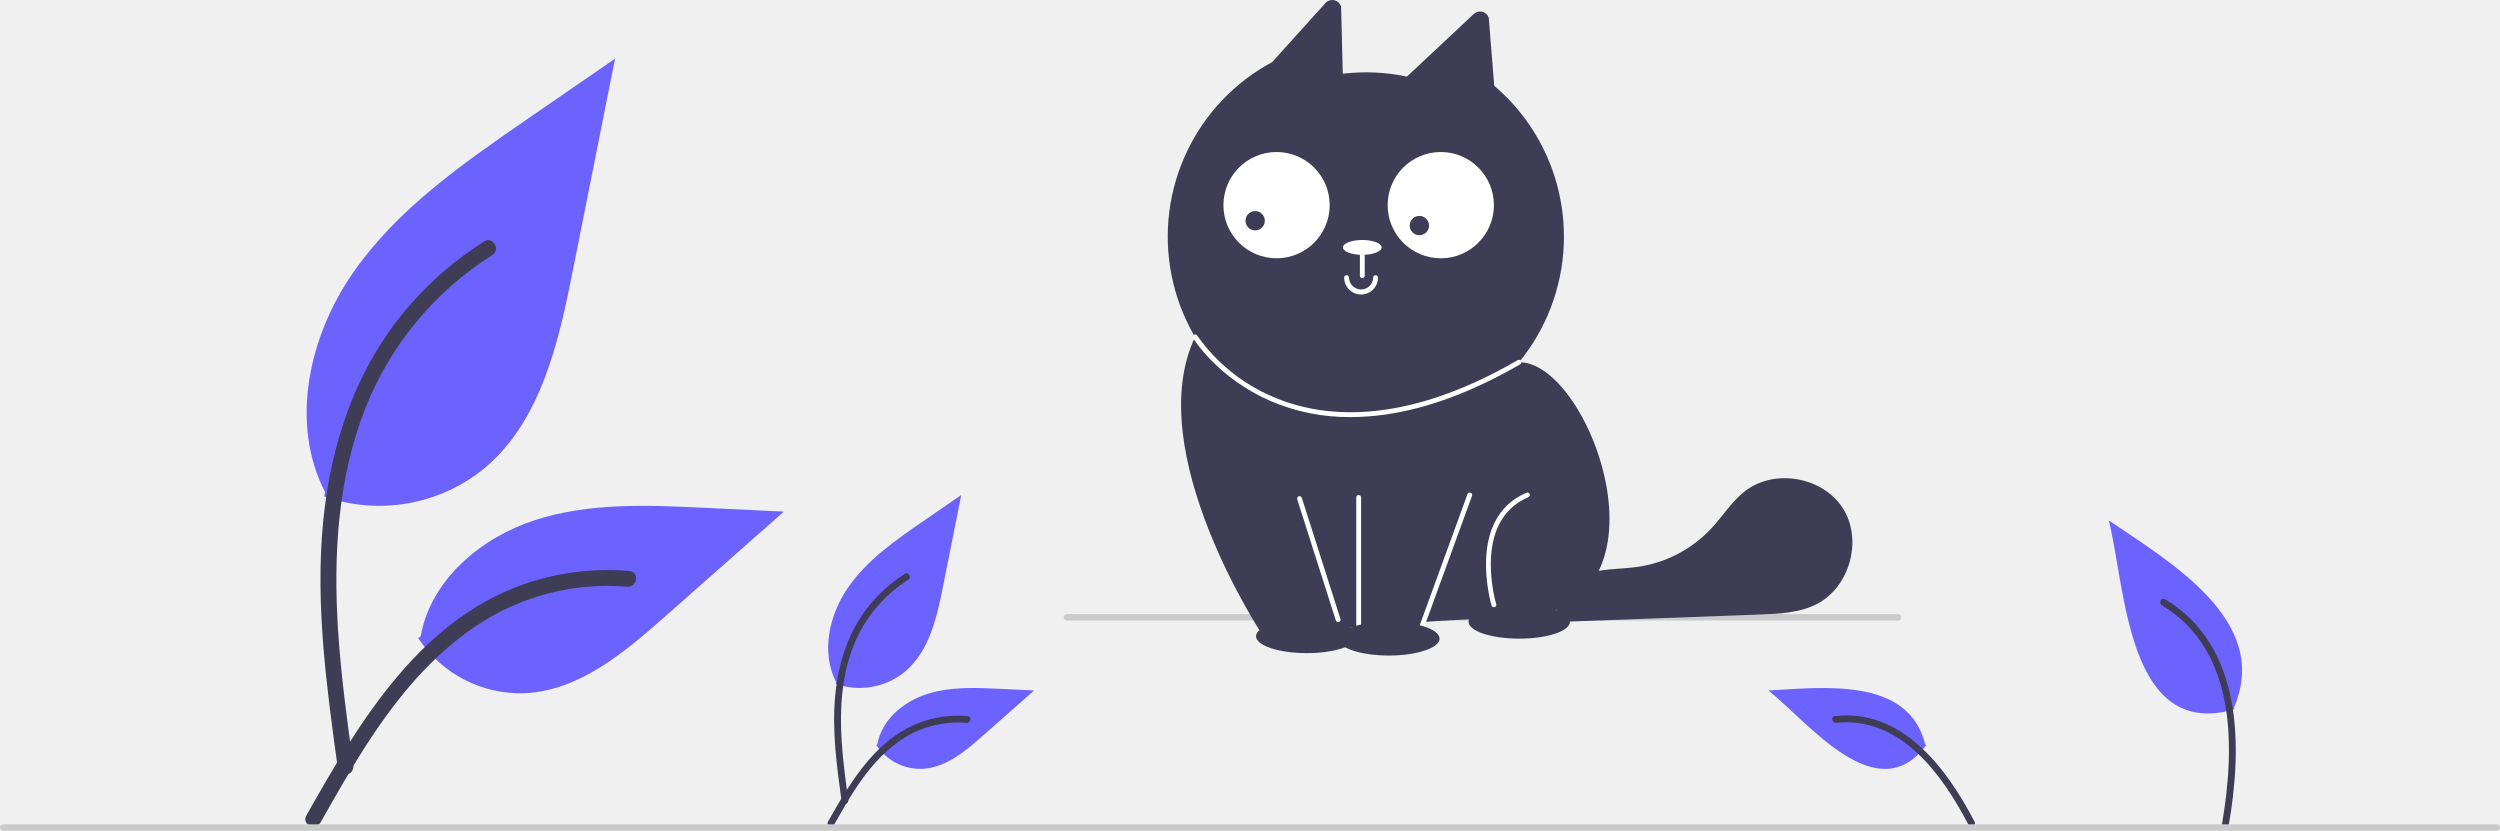
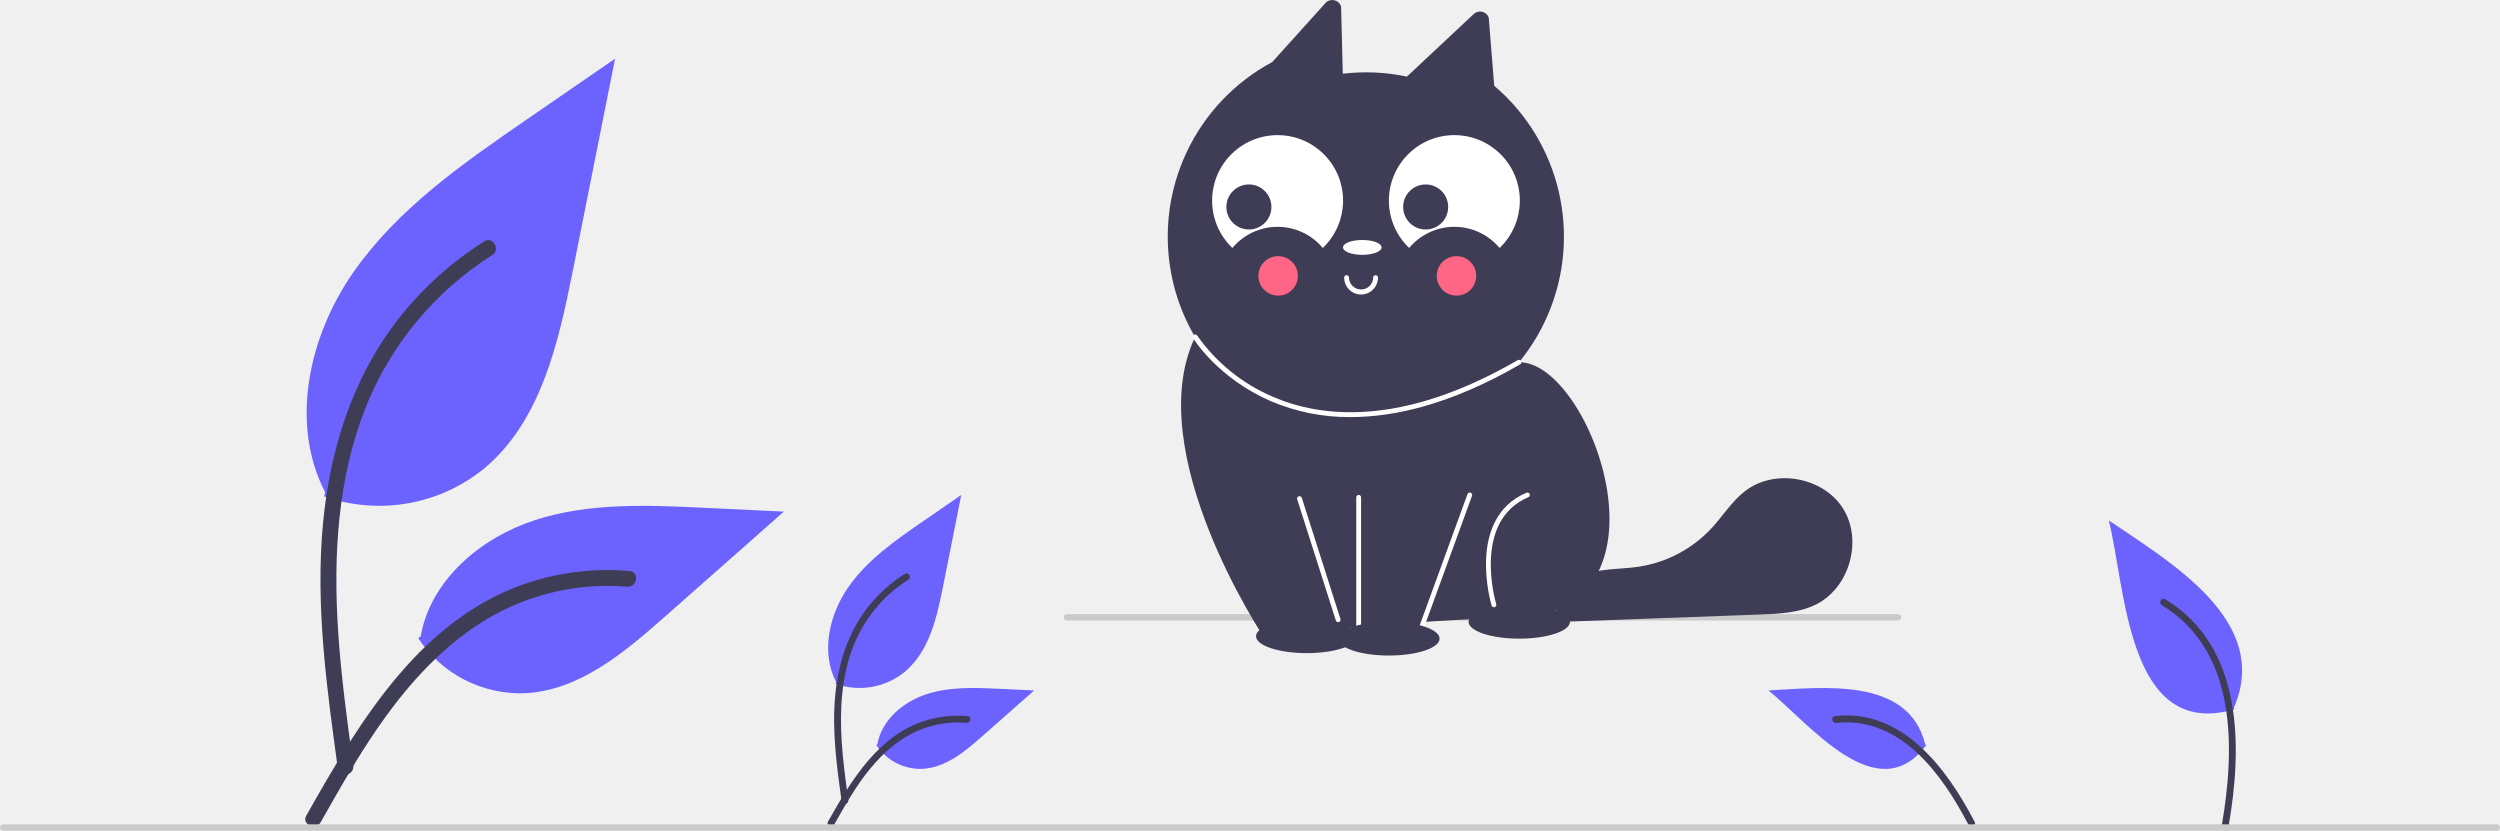
- <svg xmlns="http://www.w3.org/2000/svg" id="b6a0b183-7d62-461b-9f98-4cc2c9f92ef4" data-name="Layer 1" width="785" height="260.842" viewBox="0 0 785 260.842">
+ <svg xmlns="http://www.w3.org/2000/svg" id="a3363411-88d6-4d9c-90ba-a0d76aee6716" data-name="Layer 1" width="785" height="260.842" viewBox="0 0 785 260.842">
+   <path id="e6d48fe3-12d5-4a4a-b92a-b78b486fac3b" data-name="Path 438" d="M309.287,475.453a52.155,52.155,0,0,0,50.363-8.871c17.64-14.807,23.171-39.192,27.67-61.777L400.63,338l-27.866,19.187c-20.041,13.798-40.532,28.04-54.407,48.026s-19.928,47.271-8.783,68.898" transform="translate(-207.5 -319.579)" fill="#6c63ff" />
+   <path id="a99fcdd9-ae8f-4ca7-ba44-ef69baf9e145" data-name="Path 439" d="M313.59,560.984c-3.507-25.553-7.116-51.436-4.65-77.262,2.185-22.937,9.183-45.336,23.43-63.71a105.983,105.983,0,0,1,27.192-24.641c2.718-1.716,5.221,2.592,2.514,4.301a100.756,100.756,0,0,0-39.856,48.086c-8.677,22.069-10.07,46.127-8.576,69.57.903,14.177,2.823,28.261,4.751,42.329a2.581,2.581,0,0,1-1.74,3.064,2.506,2.506,0,0,1-3.064-1.74Z" transform="translate(-207.5 -319.579)" fill="#3f3d56" />
+   <path id="bbeda2f4-be86-4904-b4b0-963c2a3b729b" data-name="Path 442" d="M338.835,519.982a38.393,38.393,0,0,0,33.452,17.271c16.939-.804,31.054-12.621,43.76-23.844l37.589-33.188-24.877-1.191c-17.89-.857-36.242-1.661-53.282,3.863s-32.755,18.795-35.87,36.433" transform="translate(-207.5 -319.579)" fill="#6c63ff" />
+   <path id="a6e93fc3-3616-4120-bc87-b7b79f9b3178" data-name="Path 443" d="M303.676,575.673c16.886-29.877,36.47-63.082,71.467-73.695a79.749,79.749,0,0,1,30.058-3.104c3.192.276,2.395,5.195-.79,4.921a74.089,74.089,0,0,0-47.97,12.691c-13.526,9.207-24.058,22.007-32.971,35.58-5.46,8.315-10.351,16.982-15.242,25.637C306.665,580.469,302.095,578.471,303.676,575.673Z" transform="translate(-207.5 -319.579)" fill="#3f3d56" />
+   <path id="e252ff7a-4a4a-4da8-9d61-47808c761739" data-name="Path 438" d="M469.911,534.325a22.51,22.51,0,0,0,21.737-3.829c7.613-6.39,10.001-16.915,11.942-26.663L509.335,475,497.308,483.281c-8.65,5.955-17.494,12.102-23.482,20.728s-8.601,20.402-3.791,29.736" transform="translate(-207.5 -319.579)" fill="#6c63ff" />
+   <path id="ef525daa-216d-438f-b057-809f99c83d16" data-name="Path 439" d="M471.768,571.24c-1.514-11.029-3.071-22.2-2.007-33.346.943-9.9,3.964-19.567,10.113-27.497a45.742,45.742,0,0,1,11.736-10.635c1.173-.74,2.253,1.119,1.085,1.856a43.486,43.486,0,0,0-17.202,20.754c-3.745,9.525-4.346,19.908-3.701,30.026.39,6.119,1.218,12.198,2.051,18.269a1.114,1.114,0,0,1-.751,1.322,1.082,1.082,0,0,1-1.322-.751Z" transform="translate(-207.5 -319.579)" fill="#3f3d56" />
+   <path id="f74a7d99-3259-4264-a03b-1567597bdebf" data-name="Path 442" d="M482.664,553.544a16.57,16.57,0,0,0,14.438,7.454c7.311-.347,13.403-5.447,18.887-10.291l16.223-14.324-10.737-.514c-7.721-.37-15.642-.717-22.997,1.667s-14.137,8.112-15.482,15.725" transform="translate(-207.5 -319.579)" fill="#6c63ff" />
+   <path id="a42fcbb9-6e6a-4d65-b4bb-1afcb6d22e9b" data-name="Path 443" d="M467.489,577.58c7.288-12.895,15.74-27.226,30.845-31.807a34.419,34.419,0,0,1,12.973-1.34c1.378.119,1.034,2.242-.341,2.124a31.977,31.977,0,0,0-20.704,5.477c-5.838,3.974-10.383,9.498-14.23,15.356-2.357,3.589-4.467,7.329-6.578,11.065C468.779,579.649,466.807,578.787,467.489,577.58Z" transform="translate(-207.5 -319.579)" fill="#3f3d56" />
+   <path id="bcabba70-d0f3-473d-b335-0d566e9784d7" data-name="Path 438" d="M909.089,542.325c-33.668,9.666-34.067-37.914-39.424-59.325,19.03,12.958,51.116,31.432,39.3,58.746" transform="translate(-207.5 -319.579)" fill="#6c63ff" />
+   <path id="ba478ea8-fb83-4c8b-9ab3-cf7979187684" data-name="Path 439" d="M907.232,579.24c4.423-25.014,4.702-56.695-19.843-71.478-1.172-.741-2.252,1.119-1.084,1.856,23.697,14.333,22.993,44.939,18.852,69.05a1.076,1.076,0,0,0,2.074.571Z" transform="translate(-207.5 -319.579)" fill="#3f3d56" />
+   <path id="fd385cca-8359-4008-938e-478bfe5bb8f2" data-name="Path 442" d="M812.336,553.544c-15.407,20.681-36.862-7.011-49.548-17.161,16.923-.9,43.955-4.388,49.215,16.878" transform="translate(-207.5 -319.579)" fill="#6c63ff" />
+   <path id="b59fa0dc-1c02-46f1-977b-f71e7fc9587c" data-name="Path 443" d="M827.511,577.58c-8.709-16.672-22.617-35.527-43.819-33.146-1.377.118-1.033,2.241.342,2.123,20.139-2.084,33.242,16.028,41.512,31.899C826.221,579.649,828.193,578.787,827.511,577.58Z" transform="translate(-207.5 -319.579)" fill="#3f3d56" />
+   <path d="M991.5,580.421h-783a1,1,0,0,1,0-2h783a1,1,0,0,1,0,2Z" transform="translate(-207.5 -319.579)" fill="#cacaca" />
  <path d="M803.5,514.421h-261a1,1,0,0,1,0-2h261a1,1,0,0,1,0,2Z" transform="translate(-207.5 -319.579)" fill="#cacaca" />
  <path d="M676.686,346.509l-1.718-21.392a2.899,2.899,0,0,0-4.744-1.113l-20.95,19.627a61.782,61.782,0,0,0-20.14-.906l-.529-21.087a2.899,2.899,0,0,0-4.723-1.305l-16.904,18.732a62.203,62.203,0,1,0,69.708,7.444Z" transform="translate(-207.5 -319.579)" fill="#3f3d56" />
  <path d="M684.452,433.319c22.881-.364,51.666,79.932-2.556,80.349-28.057.215-77.727,5.687-77.727,5.687s-38.611-57.947-21.391-93.999Z" transform="translate(-207.5 -319.579)" fill="#3f3d56" />
  <polyline points="426.623 156.173 426.623 197.775 446.073 197.775 461.505 155.414" fill="#3f3d56" />
  <path d="M653.573,518.113H634.123a.758.758,0,0,1-.758-.758V475.752a.758.758,0,1,1,1.517,0V516.596h18.161l15.25-41.862a.758.758,0,0,1,1.425.519l-15.432,42.361A.758.758,0,0,1,653.573,518.113Z" transform="translate(-207.5 -319.579)" fill="#fff" />
  <ellipse cx="477.05" cy="195.226" rx="15.924" ry="5.308" fill="#3f3d56" />
-   <circle cx="400.84" cy="64.417" r="16.683" fill="#fff" />
-   <circle cx="452.405" cy="64.417" r="16.683" fill="#fff" />
-   <circle cx="394.12" cy="69.313" r="3.033" fill="#3f3d56" />
-   <circle cx="445.685" cy="70.83" r="3.033" fill="#3f3d56" />
  <path d="M676.588,510.255a.758.758,0,0,1-.725-.536c-.084-.272-8.139-27.288,10.945-35.424a.758.758,0,1,1,.595,1.395c-17.842,7.606-10.17,33.324-10.09,33.583a.759.759,0,0,1-.502.948A.767.767,0,0,1,676.588,510.255Z" transform="translate(-207.5 -319.579)" fill="#fff" />
  <path d="M703.601,503.324c-.107-.153-.185-.314-.277-.471q-1.243.046-2.486.092Z" transform="translate(-207.5 -319.579)" fill="#3f3d56" />
  <path d="M786.236,479.286c-6.209-9.924-21.401-12.681-30.701-5.572-4.197,3.208-7.025,7.845-10.611,11.725A39.306,39.306,0,0,1,722.094,497.521c-6.094.914-12.539.418-18.167,2.927-5.458,2.433-9.575,9.379-6.604,14.405q31.421-1.158,62.841-2.316c6.026-.222,12.267-.497,17.656-3.204C788.281,504.078,792.445,489.21,786.236,479.286Z" transform="translate(-207.5 -319.579)" fill="#3f3d56" />
  <path d="M631.592,450.541a62.391,62.391,0,0,1-25.046-4.998c-16.525-7.173-24.099-19.278-24.414-19.79a.758.758,0,0,1,1.292-.794,55.775,55.775,0,0,0,23.802,19.226c14.881,6.434,40.293,9.657,76.845-11.522a.758.758,0,1,1,.761,1.312C663.376,446.408,645.66,450.541,631.592,450.541Z" transform="translate(-207.5 -319.579)" fill="#fff" />
-   <path d="M635.26,406.91a.758.758,0,0,1-.758-.758V397.267a.758.758,0,1,1,1.517,0v8.885A.758.758,0,0,1,635.26,406.91Z" transform="translate(-207.5 -319.579)" fill="#fff" />
  <path d="M634.881,412.054a5.314,5.314,0,0,1-5.308-5.308.758.758,0,0,1,1.517,0,3.792,3.792,0,0,0,7.583,0,.758.758,0,0,1,1.517,0A5.314,5.314,0,0,1,634.881,412.054Z" transform="translate(-207.5 -319.579)" fill="#fff" />
  <path d="M627.677,514.933a.759.759,0,0,1-.722-.528l-12.133-38.044a.758.758,0,1,1,1.445-.461l12.133,38.044a.759.759,0,0,1-.723.989Z" transform="translate(-207.5 -319.579)" fill="#fff" />
  <ellipse cx="436.102" cy="200.534" rx="15.924" ry="5.308" fill="#3f3d56" />
  <ellipse cx="410.319" cy="199.775" rx="15.924" ry="5.308" fill="#3f3d56" />
  <ellipse cx="427.76" cy="77.688" rx="6.066" ry="2.333" fill="#fff" />
-   <path id="a51b0665-bd2a-4f6c-b94a-21dc0a17d26f" data-name="Path 438" d="M309.287,475.453a52.155,52.155,0,0,0,50.363-8.871c17.64-14.807,23.171-39.192,27.67-61.777L400.63,338l-27.866,19.187c-20.041,13.798-40.532,28.04-54.407,48.026s-19.928,47.271-8.783,68.898" transform="translate(-207.5 -319.579)" fill="#6c63ff" />
-   <path id="a23c03bf-9b23-4ae0-9f25-7f7f4db21d1e" data-name="Path 439" d="M313.59,560.984c-3.507-25.553-7.116-51.436-4.65-77.262,2.185-22.937,9.183-45.336,23.43-63.71a105.983,105.983,0,0,1,27.192-24.641c2.718-1.716,5.221,2.592,2.514,4.301a100.756,100.756,0,0,0-39.856,48.086c-8.677,22.069-10.07,46.127-8.576,69.57.903,14.177,2.823,28.261,4.751,42.329a2.581,2.581,0,0,1-1.74,3.064,2.506,2.506,0,0,1-3.064-1.74Z" transform="translate(-207.5 -319.579)" fill="#3f3d56" />
-   <path id="acf5d295-d0c9-44b2-ac4a-09798e456b10" data-name="Path 442" d="M338.835,519.982a38.393,38.393,0,0,0,33.452,17.271c16.939-.804,31.054-12.621,43.76-23.844l37.589-33.188-24.877-1.191c-17.89-.857-36.242-1.661-53.282,3.863s-32.755,18.795-35.87,36.433" transform="translate(-207.5 -319.579)" fill="#6c63ff" />
-   <path id="bb35ce1c-5bb4-46fd-bbfd-acc70b42026e" data-name="Path 443" d="M303.676,575.673c16.886-29.877,36.47-63.082,71.467-73.695a79.749,79.749,0,0,1,30.058-3.104c3.192.276,2.395,5.195-.79,4.921a74.089,74.089,0,0,0-47.97,12.691c-13.526,9.207-24.058,22.007-32.971,35.58-5.46,8.315-10.351,16.982-15.242,25.637C306.665,580.469,302.095,578.471,303.676,575.673Z" transform="translate(-207.5 -319.579)" fill="#3f3d56" />
-   <path id="b32a1815-3f5a-4d74-940d-b6fe2defa8d2" data-name="Path 438" d="M469.911,534.325a22.51,22.51,0,0,0,21.737-3.829c7.613-6.39,10.001-16.915,11.942-26.663L509.335,475,497.308,483.281c-8.65,5.955-17.494,12.102-23.482,20.728s-8.601,20.402-3.791,29.736" transform="translate(-207.5 -319.579)" fill="#6c63ff" />
-   <path id="af796387-9627-4257-b606-9cf8d681ae42" data-name="Path 439" d="M471.768,571.24c-1.514-11.029-3.071-22.2-2.007-33.346.943-9.9,3.964-19.567,10.113-27.497a45.742,45.742,0,0,1,11.736-10.635c1.173-.74,2.253,1.119,1.085,1.856a43.486,43.486,0,0,0-17.202,20.754c-3.745,9.525-4.346,19.908-3.701,30.026.39,6.119,1.218,12.198,2.051,18.269a1.114,1.114,0,0,1-.751,1.322,1.082,1.082,0,0,1-1.322-.751Z" transform="translate(-207.5 -319.579)" fill="#3f3d56" />
-   <path id="aa6ba334-9f1a-4b18-b513-ed1083657cb3" data-name="Path 442" d="M482.664,553.544a16.57,16.57,0,0,0,14.438,7.454c7.311-.347,13.403-5.447,18.887-10.291l16.223-14.324-10.737-.514c-7.721-.37-15.642-.717-22.997,1.667s-14.137,8.112-15.482,15.725" transform="translate(-207.5 -319.579)" fill="#6c63ff" />
-   <path id="b32ff0cf-66af-44c4-bfd6-687bdbcc31cc" data-name="Path 443" d="M467.489,577.58c7.288-12.895,15.74-27.226,30.845-31.807a34.419,34.419,0,0,1,12.973-1.34c1.378.119,1.034,2.242-.341,2.124a31.977,31.977,0,0,0-20.704,5.477c-5.838,3.974-10.383,9.498-14.23,15.356-2.357,3.589-4.467,7.329-6.578,11.065C468.779,579.649,466.807,578.787,467.489,577.58Z" transform="translate(-207.5 -319.579)" fill="#3f3d56" />
-   <path id="e936029f-d883-42bd-a4c3-652770b212ae" data-name="Path 438" d="M909.089,542.325c-33.668,9.666-34.067-37.914-39.424-59.325,19.03,12.958,51.116,31.432,39.3,58.746" transform="translate(-207.5 -319.579)" fill="#6c63ff" />
-   <path id="bfeef5c8-0d85-4244-aefd-131cb4155111" data-name="Path 439" d="M907.232,579.24c4.423-25.014,4.702-56.695-19.843-71.478-1.172-.741-2.252,1.119-1.084,1.856,23.697,14.333,22.993,44.939,18.852,69.05a1.076,1.076,0,0,0,2.074.571Z" transform="translate(-207.5 -319.579)" fill="#3f3d56" />
-   <path id="a2666b80-61b6-4616-b618-ff81e8c9b80f" data-name="Path 442" d="M812.336,553.544c-15.407,20.681-36.862-7.011-49.548-17.161,16.923-.9,43.955-4.388,49.215,16.878" transform="translate(-207.5 -319.579)" fill="#6c63ff" />
-   <path id="ee1d6045-61e6-44cb-badf-15764865cf28" data-name="Path 443" d="M827.511,577.58c-8.709-16.672-22.617-35.527-43.819-33.146-1.377.118-1.033,2.241.342,2.123,20.139-2.084,33.242,16.028,41.512,31.899C826.221,579.649,828.193,578.787,827.511,577.58Z" transform="translate(-207.5 -319.579)" fill="#3f3d56" />
-   <path d="M991.5,580.421h-783a1,1,0,0,1,0-2h783a1,1,0,0,1,0,2Z" transform="translate(-207.5 -319.579)" fill="#cacaca" />
+   <path d="M594.469,397.438a18.496,18.496,0,0,1,28.391,0,20.558,20.558,0,1,0-29.066-.675Q594.124,397.108,594.469,397.438Z" transform="translate(-207.5 -319.579)" fill="#fff" />
+   <path d="M649.977,397.438a18.496,18.496,0,0,1,28.391,0,20.558,20.558,0,1,0-29.066-.675Q649.631,397.108,649.977,397.438Z" transform="translate(-207.5 -319.579)" fill="#fff" />
+   <circle cx="392.152" cy="64.988" r="7.072" fill="#3f3d56" />
+   <circle cx="447.657" cy="64.988" r="7.072" fill="#3f3d56" />
+   <circle cx="457.334" cy="86.627" r="6.197" fill="#ff6584" />
+   <circle cx="401.334" cy="86.627" r="6.197" fill="#ff6584" />
</svg>
